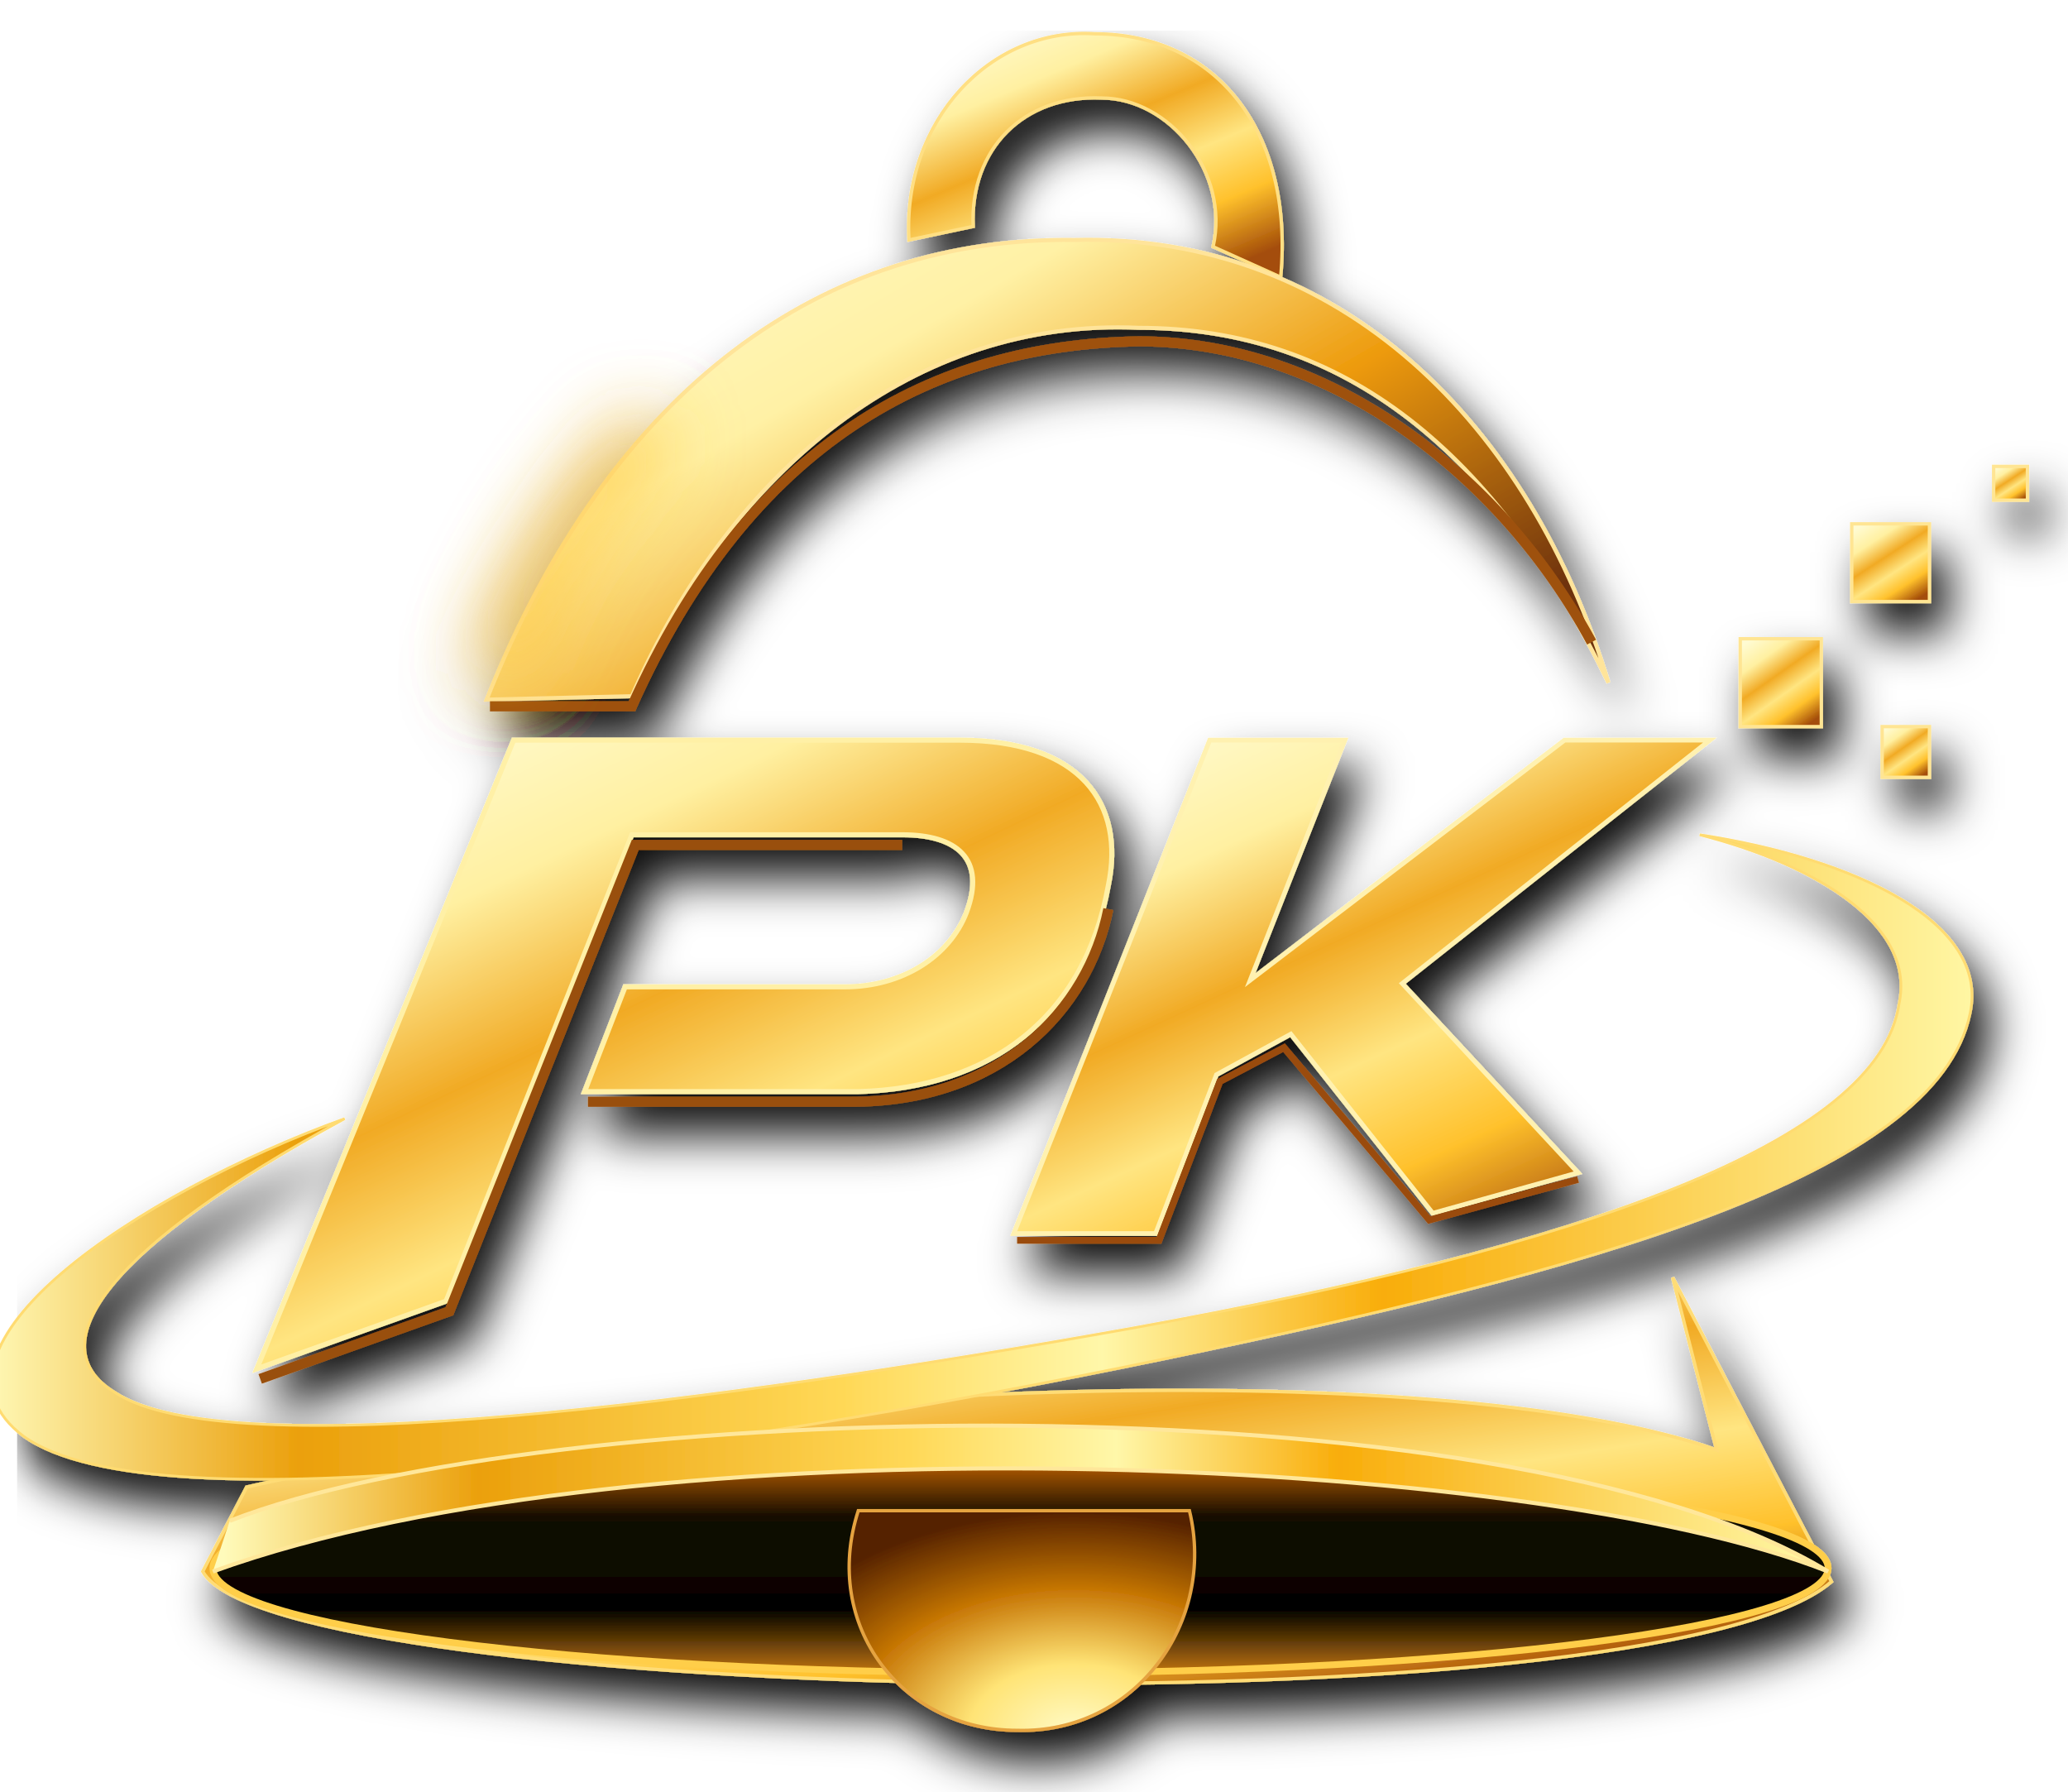
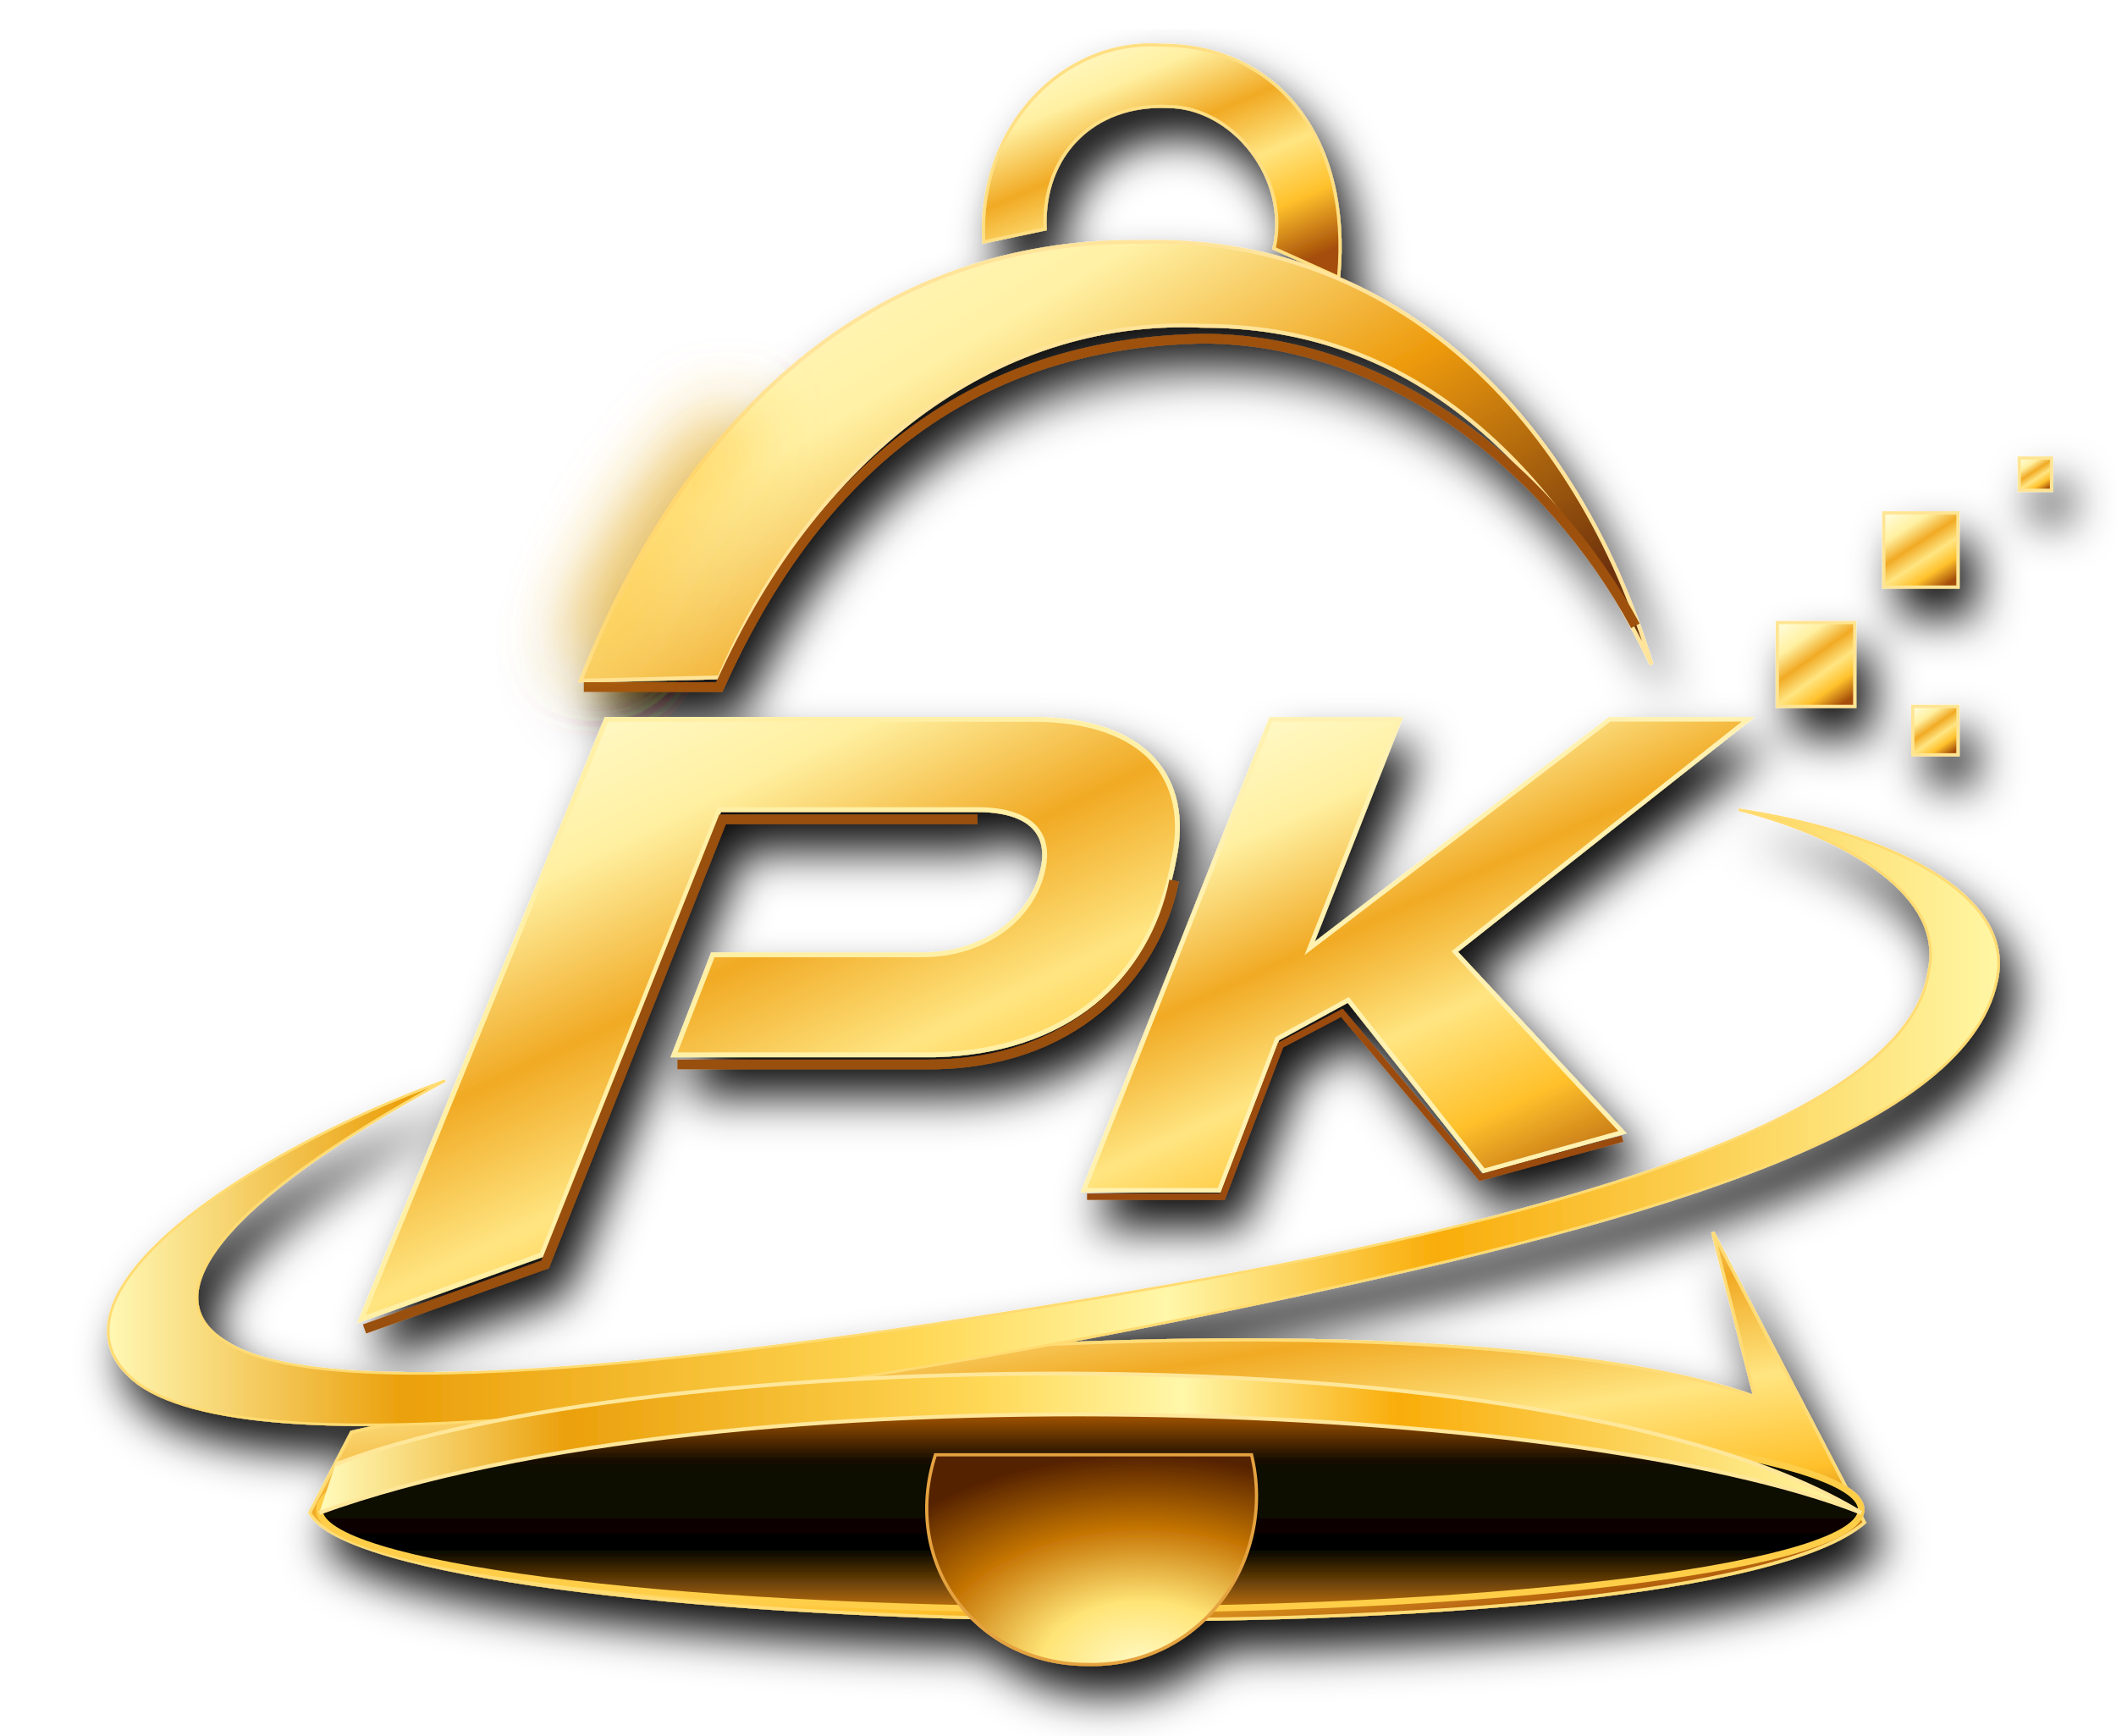
- <svg xmlns="http://www.w3.org/2000/svg" viewBox="466 108 612 530" width="612" height="530" role="img" aria-label="Phúc Khánh Digital">
+ <svg xmlns="http://www.w3.org/2000/svg" viewBox="430 104 656 538" width="656" height="538" role="img" aria-label="Phúc Khánh Digital">
  <defs>
    <linearGradient id="bg" x2="1" y2="1">
      <stop stop-color="#191816" />
      <stop offset=".32" stop-color="#050505" />
      <stop offset=".73" stop-color="#0b0b0b" />
      <stop offset="1" stop-color="#171511" />
    </linearGradient>
    <radialGradient id="halo">
      <stop stop-color="#8d5812" stop-opacity=".25" />
      <stop offset="1" stop-color="#000" stop-opacity="0" />
    </radialGradient>
    <linearGradient id="gold" x1=".15" y1="0" x2=".8" y2="1" gradientUnits="objectBoundingBox">
      <stop stop-color="#fffbd2" />
      <stop offset=".22" stop-color="#fff0a1" />
      <stop offset=".43" stop-color="#f1aa24" />
      <stop offset=".62" stop-color="#ffe581" />
      <stop offset=".8" stop-color="#ffc12c" />
      <stop offset="1" stop-color="#a44d08" />
    </linearGradient>
    <linearGradient id="arch" x1="0" y1="0" x2="1" y2=".7">
      <stop stop-color="#fffbcf" />
      <stop offset=".35" stop-color="#fff1a5" />
      <stop offset=".65" stop-color="#ed9a0b" />
      <stop offset="1" stop-color="#6d3108" />
    </linearGradient>
    <linearGradient id="sweep">
      <stop stop-color="#fffbbb" />
      <stop offset=".16" stop-color="#eba00c" />
      <stop offset=".43" stop-color="#ffd856" />
      <stop offset=".56" stop-color="#fff7a9" />
      <stop offset=".7" stop-color="#f9ad0a" />
      <stop offset="1" stop-color="#fff8a7" />
    </linearGradient>
    <linearGradient id="silver" x1="0" y1="0" x2=".1" y2="1">
      <stop stop-color="#fffefb" />
      <stop offset=".35" stop-color="#e4e1d8" />
      <stop offset=".52" stop-color="#b1aa9b" />
      <stop offset=".8" stop-color="#8c8069" />
      <stop offset="1" stop-color="#eee6d1" />
    </linearGradient>
    <linearGradient id="inside" x1="0" y1="0" x2="0" y2="1">
      <stop stop-color="#b45c00" />
      <stop offset=".26" stop-color="#120b03" />
      <stop offset=".7" stop-color="#040403" />
      <stop offset="1" stop-color="#c0740a" />
    </linearGradient>
    <radialGradient id="clapper" cx=".65" cy="1" r="1">
      <stop stop-color="#fffac4" />
      <stop offset=".3" stop-color="#ffe476" />
      <stop offset=".64" stop-color="#c77706" />
      <stop offset="1" stop-color="#542100" />
    </radialGradient>
    <linearGradient id="edge">
      <stop stop-color="#6c3610" />
      <stop offset=".45" stop-color="#fbb52d" />
      <stop offset=".5" stop-color="#fffec6" />
      <stop offset=".56" stop-color="#ffbc32" />
      <stop offset="1" stop-color="#633314" />
    </linearGradient>
    <filter id="glow" x="-100%" y="-100%" width="300%" height="300%">
      <feGaussianBlur stdDeviation="11" />
    </filter>
    <filter id="soft" x="-100%" y="-100%" width="300%" height="300%">
      <feGaussianBlur stdDeviation="4" />
    </filter>
    <filter id="shadow" x="-30%" y="-30%" width="160%" height="170%">
      <feDropShadow dx="5" dy="9" stdDeviation="7" flood-color="#000" flood-opacity=".95" />
    </filter>
  </defs>
  <g id="bell-logo" filter="url(#shadow)">
    <path d="M735 179C733 144 759 116 790 118C826 118 849 147 845 190L825 181C830 159 812 137 792 137C769 136 753 152 754 175Z" fill="url(#gold)" stroke="#ffdf83" />
    <path d="M610 315C647 222 710 178 784 179C863 177 919 234 942 310C909 242 864 205 803 205C737 202 682 247 653 314Z" fill="url(#arch)" stroke="#ffe49a" stroke-width="1.2" />
    <path d="M611 317L653 317C688 239 742 210 803 209C859 209 910 248 937 298" fill="none" stroke="#9e510c" stroke-width="3" />
    <path d="M613 307C624 277 640 254 660 235" stroke="#ffc331" stroke-width="12" filter="url(#glow)" />
    <path id="letter-p" d="M542 513L618 327H750C786 327 799 346 794 370C787 409 759 430 720 431H639L651 400H716C733 400 747 391 752 378C758 362 749 355 733 355H653L598 493Z" fill="url(#gold)" stroke="#fff0a6" stroke-width="1.5" />
    <path d="M543 516L599 496L654 358H733M640 434H718C762 434 788 407 794 377" fill="none" stroke="#99500b" stroke-width="3" />
    <path id="letter-k" d="M766 473L824 327H864L836 398L929 327H972L881 399L933 455L890 467L848 414L826 426L808 473Z" fill="url(#gold)" stroke="#fff1b0" stroke-width="1.4" />
    <path d="M767 475H809L827 428L846 418L889 469L933 457" fill="none" stroke="#9a4b09" stroke-width="2" />
    <g fill="url(#gold)" stroke="#ffe593">
      <path d="M981 297H1005V323H981Z" />
      <path d="M1014 263H1037V286H1014Z" />
      <path d="M1023 323H1037V338H1023Z" />
      <path d="M1056 246H1066V256H1056Z" />
    </g>
    <path d="M539 548L526 573C548 612 956 621 1008 576L961 486L974 537C891 508 674 517 539 548Z" fill="url(#gold)" stroke="#ffdc76" />
    <ellipse cx="768" cy="572" rx="239" ry="31" fill="url(#inside)" stroke="#ffce49" stroke-width="2" />
    <path d="M720 555C709 589 733 620 767 620C802 621 826 588 818 555Z" fill="url(#clapper)" stroke="#e5a341" />
    <path d="M568 439C498 477 477 506 500 520C533 542 678 523 801 501C934 477 1022 446 1028 405C1033 382 1004 364 969 355C1015 362 1055 381 1049 408C1039 456 936 484 811 510C676 538 512 561 473 533C438 507 507 461 568 439Z" fill="url(#sweep)" stroke="#ffdb71" stroke-width=".8" />
    <path d="M534 558C626 522 910 514 1007 573C919 538 656 527 529 573" fill="url(#sweep)" stroke="#ffe79a" stroke-width="1.2" />
  </g>
</svg>
